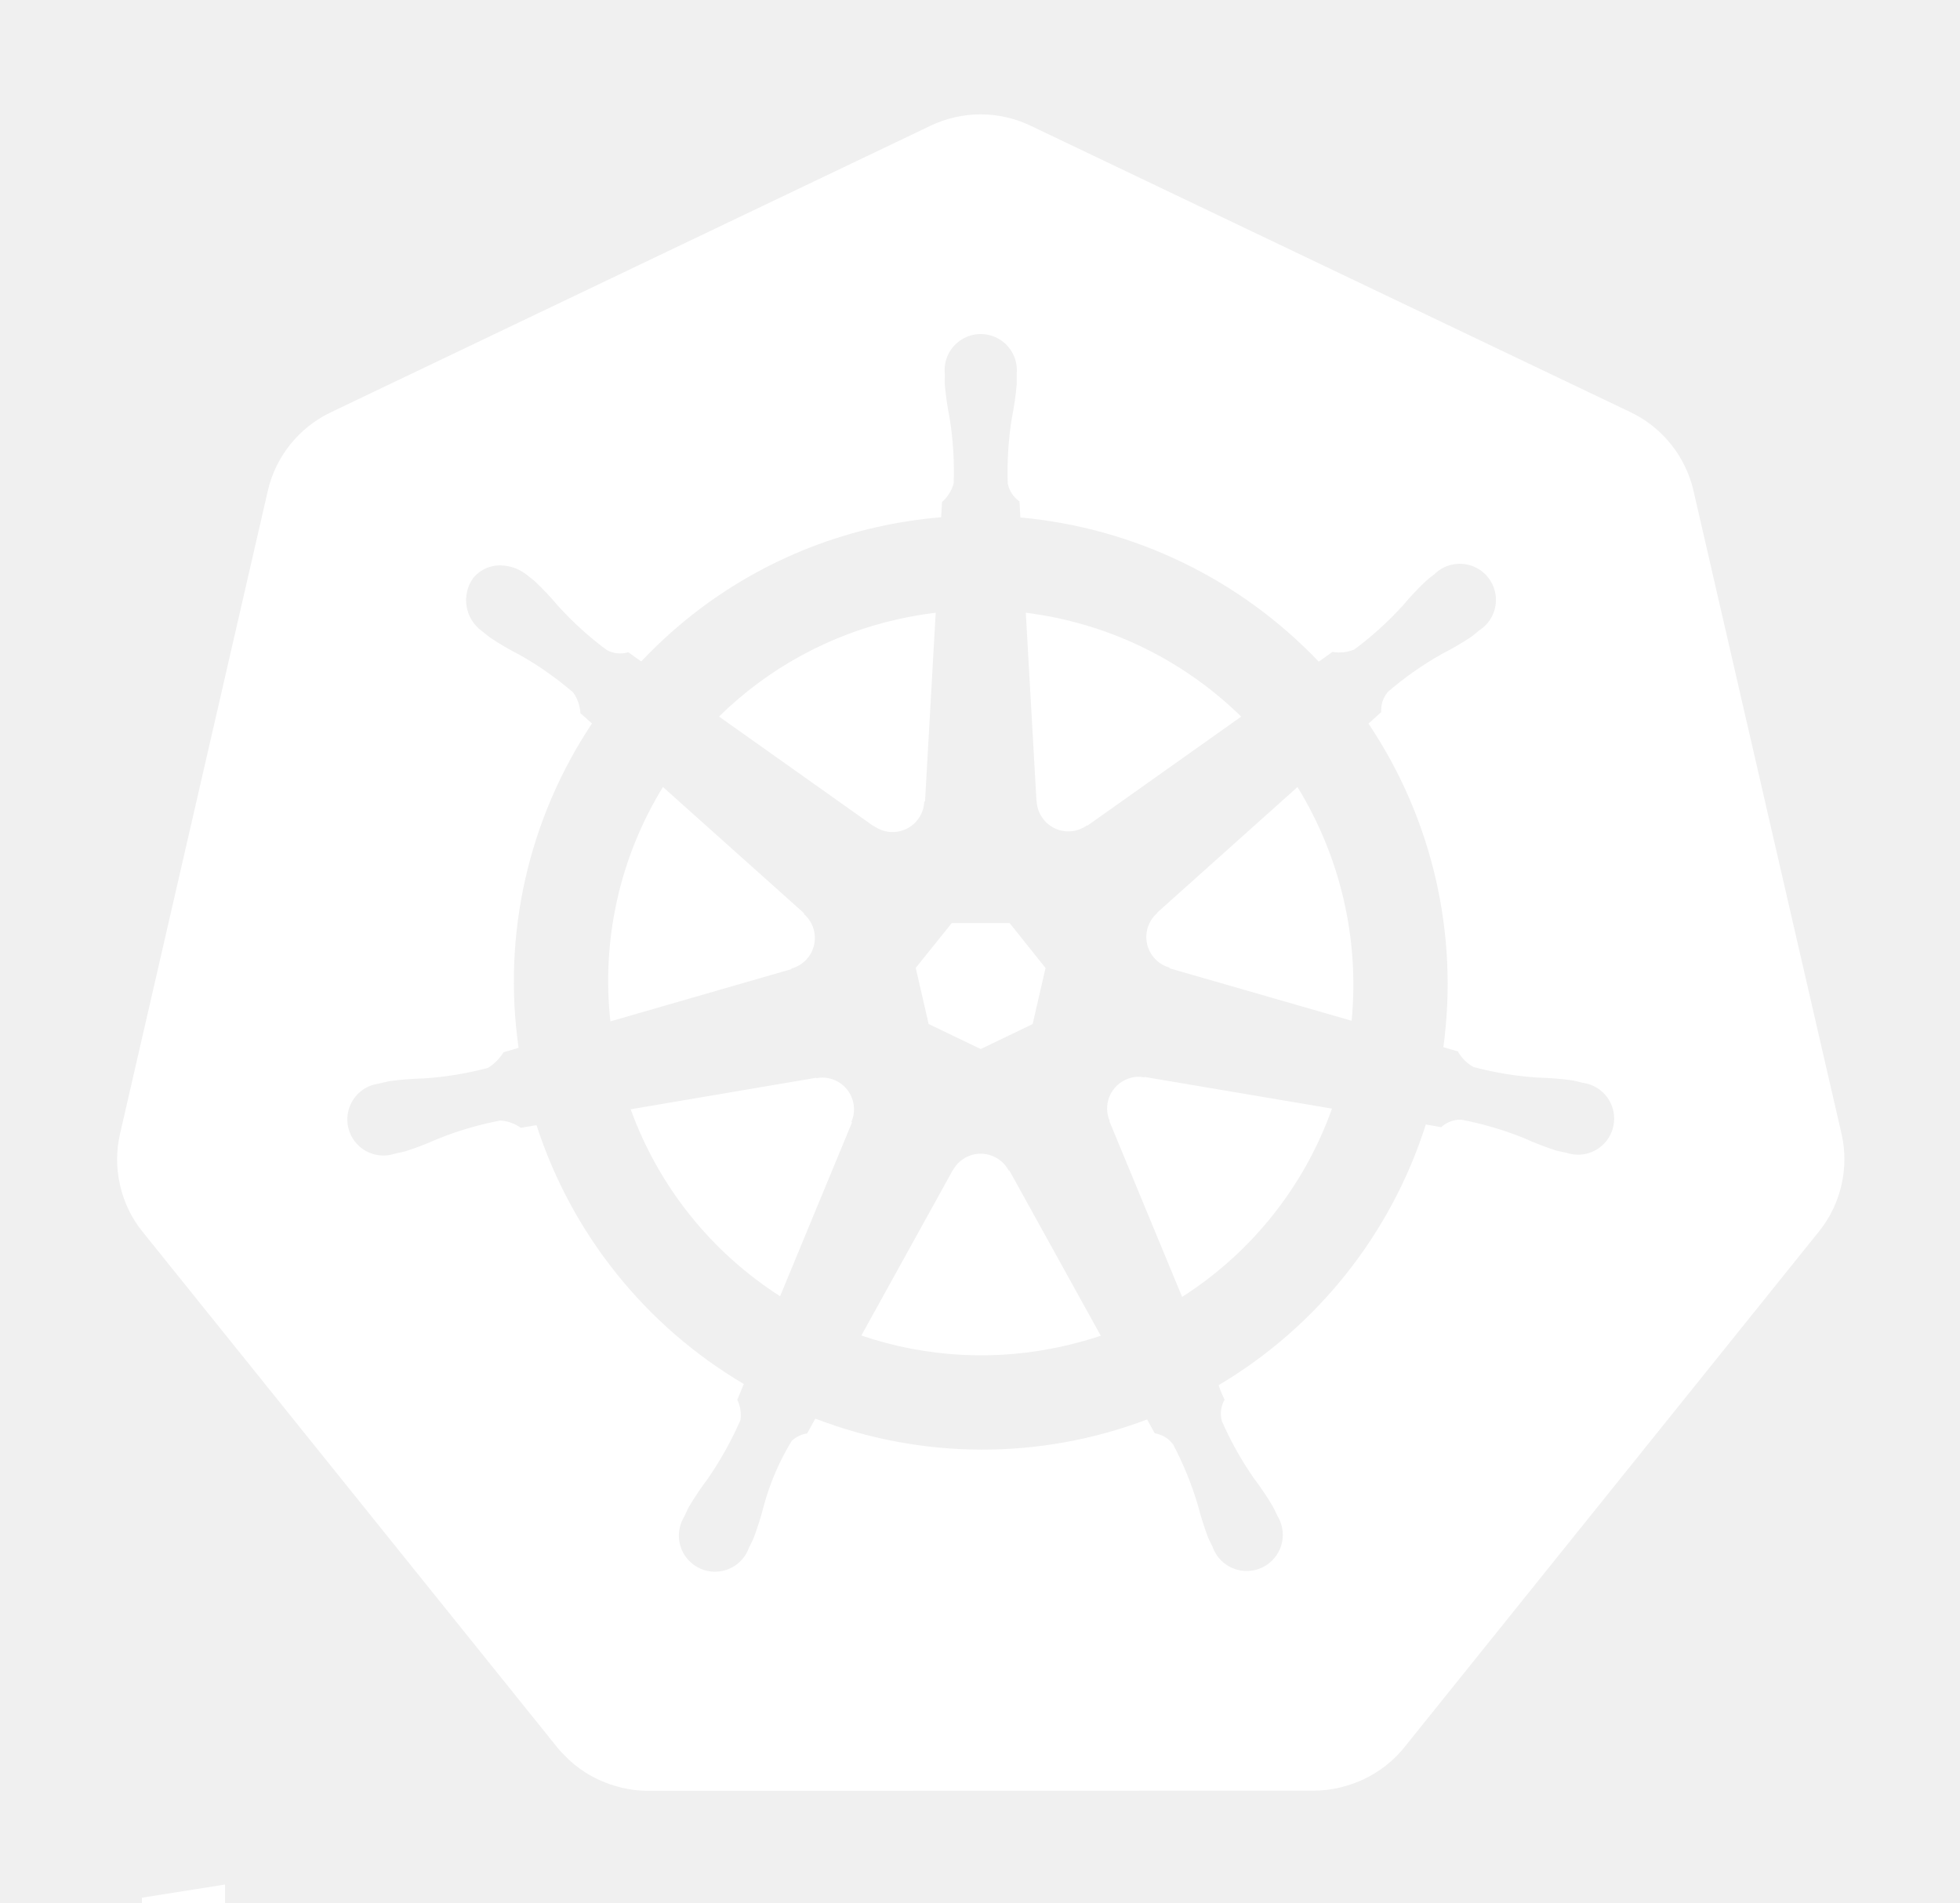
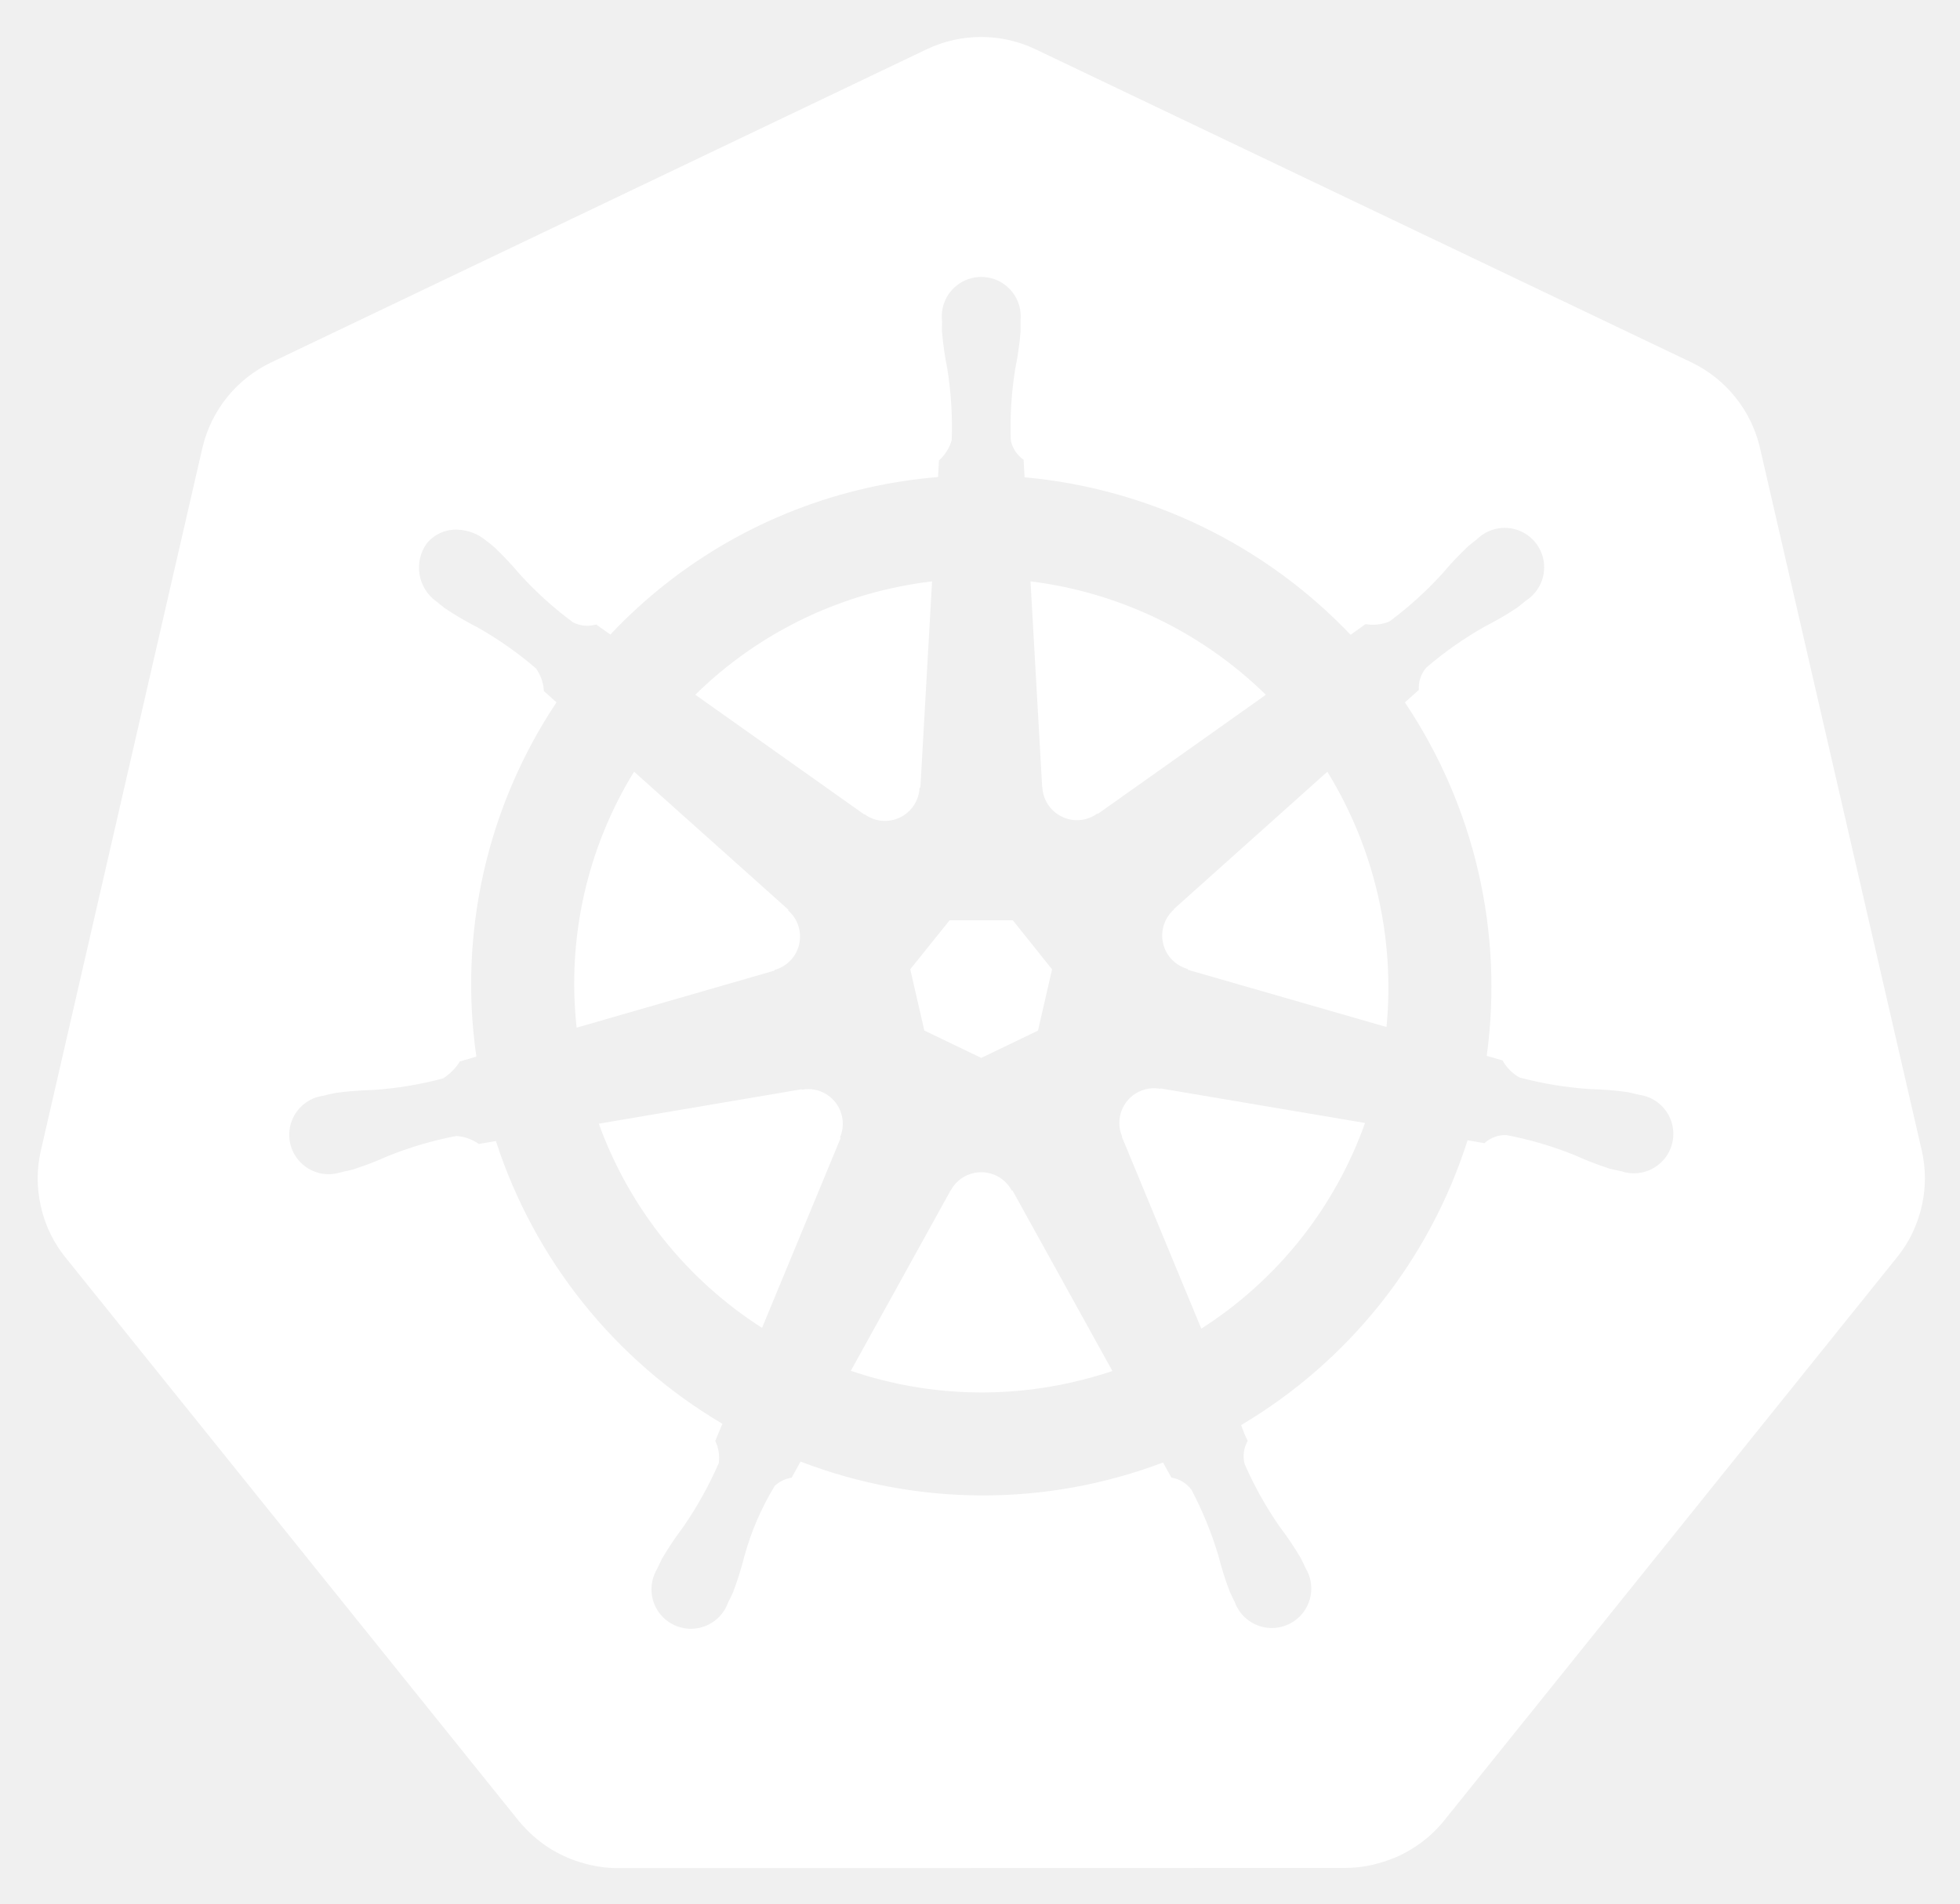
- <svg xmlns="http://www.w3.org/2000/svg" id="Layer_1" data-name="Layer 1" viewBox="0 0 230.1 223.35">
+ <svg xmlns="http://www.w3.org/2000/svg" role="img" viewBox="9.70 9.45 210.60 204.60">
  <defs>
    <style>.cls-1{fill:#fff;}</style>
  </defs>
  <g id="its-pronounced">
    <g id="kyoob-cuttle">
      <path id="bbbbbbb" class="cls-1" d="M38.67,254.526c0-6.305-2.262-9.398-6.902-9.398a12.706,12.706,0,0,0-2.974.356,8.99,8.99,0,0,0-2.379.952v17.727c.475.119,1.07.119,1.784.238.714,0,1.546.12,2.38.12a7.366,7.366,0,0,0,6.068-2.738,12.2,12.2,0,0,0,2.022-7.257m9.874.238a21.543,21.543,0,0,1-1.19,7.496,15.313,15.313,0,0,1-3.45,5.71,18.297,18.297,0,0,1-5.591,3.688,21.774,21.774,0,0,1-7.615,1.19c-1.189,0-2.379-.12-3.688-.238s-2.497-.238-3.806-.358c-1.19-.118-2.38-.356-3.57-.595a15.037,15.037,0,0,1-2.974-.832v-48.066l9.756-1.546v17.132a16.617,16.617,0,0,1,3.45-1.07,19.691,19.691,0,0,1,3.807-.357,15.074,15.074,0,0,1,6.424,1.308,12.884,12.884,0,0,1,4.76,3.57,14.348,14.348,0,0,1,2.855,5.71,33.785,33.785,0,0,1,.832,7.257" />
    </g>
  </g>
  <path class="cls-1" d="M134.358,126.466a3.59,3.59,0,0,0-.855-.065,3.685,3.685,0,0,0-1.425.37,3.725,3.725,0,0,0-1.803,4.825l-.026.037,8.528,20.603a43.53,43.53,0,0,0,17.595-22.102l-21.976-3.714Zm-34.194,2.92a3.72,3.72,0,0,0-3.568-2.894,3.656,3.656,0,0,0-.733.065l-.037-.045-21.785,3.698a43.695,43.695,0,0,0,17.54,21.946l8.442-20.399-.066-.08a3.683,3.683,0,0,0,.207-2.291Zm18.245,8a3.718,3.718,0,0,0-6.557.008h-.018l-10.713,19.372a43.637,43.637,0,0,0,23.815,1.225q2.197-.5,4.292-1.199l-10.738-19.407Zm33.914-45-16.483,14.753.009.047a3.725,3.725,0,0,0,1.46,6.395l.02.089,21.35,6.15a44.278,44.278,0,0,0-6.356-27.432ZM121.7,94.038a3.725,3.725,0,0,0,5.913,2.84l.065.028,18.036-12.789a43.85,43.85,0,0,0-25.287-12.19l1.253,22.105Zm-19.1,2.922a3.72,3.72,0,0,0,5.904-2.85l.092-.044,1.253-22.139a44.682,44.682,0,0,0-4.501.775,43.467,43.467,0,0,0-20.937,11.409l18.154,12.869Zm-9.678,16.728a3.72,3.72,0,0,0,1.462-6.396l.018-.087-16.574-14.825a43.454,43.454,0,0,0-6.168,27.511l21.245-6.13Zm16.098,6.512,6.114,2.94,6.096-2.933,1.514-6.582-4.219-5.276h-6.79l-4.231,5.268Z" />
  <path class="cls-1" d="M216.208,133.167l-17.422-75.675a13.602,13.602,0,0,0-7.293-9.073l-70.521-33.67a13.589,13.589,0,0,0-11.705,0L38.76,48.437a13.598,13.598,0,0,0-7.295,9.072l-17.394,75.673a13.315,13.315,0,0,0-.004,5.81,13.506,13.506,0,0,0,.491,1.718,13.1,13.1,0,0,0,1.343,2.726c.239.365.491.72.765,1.064l48.804,60.678c.213.264.448.505.681.75a13.423,13.423,0,0,0,2.574,2.133,13.924,13.924,0,0,0,3.857,1.677,13.298,13.298,0,0,0,3.43.473h.759l77.504-.018a12.993,12.993,0,0,0,1.41-.083,13.469,13.469,0,0,0,1.989-.378,13.872,13.872,0,0,0,1.381-.442c.353-.135.705-.27,1.045-.433a13.941,13.941,0,0,0,1.479-.822,13.303,13.303,0,0,0,3.237-2.865l1.488-1.85,47.299-58.84a13.185,13.185,0,0,0,2.108-3.785,13.67,13.67,0,0,0,.5-1.724,13.282,13.282,0,0,0-.004-5.809Zm-73.147,29.432a14.516,14.516,0,0,0,.703,1.703,3.314,3.314,0,0,0-.327,2.49,39.372,39.372,0,0,0,3.742,6.7,35.06,35.06,0,0,1,2.263,3.364c.17.315.392.803.553,1.136a4.24,4.24,0,1,1-7.63,3.607c-.161-.33-.385-.77-.522-1.082a35.275,35.275,0,0,1-1.225-3.868,39.305,39.305,0,0,0-2.896-7.097,3.335,3.335,0,0,0-2.154-1.307c-.135-.233-.635-1.149-.903-1.623a54.617,54.617,0,0,1-38.948-.1l-.955,1.731a3.429,3.429,0,0,0-1.819.886,29.517,29.517,0,0,0-3.268,7.582,34.899,34.899,0,0,1-1.218,3.868c-.135.31-.361.744-.522,1.073v.009l-.007.008a4.238,4.238,0,1,1-7.619-3.616c.159-.335.372-.82.54-1.135a35.177,35.177,0,0,1,2.262-3.373,41.228,41.228,0,0,0,3.82-6.866,4.188,4.188,0,0,0-.376-2.387l.768-1.84a54.922,54.922,0,0,1-24.338-30.387l-1.839.313a4.68,4.68,0,0,0-2.428-.855,39.524,39.524,0,0,0-7.356,2.165,35.589,35.589,0,0,1-3.787,1.45c-.305.084-.745.168-1.093.244-.028.01-.052.022-.08.029a.605.605,0,0,1-.065.006,4.236,4.236,0,1,1-1.874-8.224l.061-.015.037-.01c.353-.083.805-.2,1.127-.262a35.27,35.27,0,0,1,4.05-.326,39.388,39.388,0,0,0,7.564-1.242,5.835,5.835,0,0,0,1.814-1.83l1.767-.516a54.613,54.613,0,0,1,8.613-38.073l-1.353-1.206a4.688,4.688,0,0,0-.848-2.436,39.366,39.366,0,0,0-6.277-4.41,35.25,35.25,0,0,1-3.499-2.046c-.256-.191-.596-.478-.874-.704l-.063-.044a4.473,4.473,0,0,1-1.038-6.222,4.066,4.066,0,0,1,3.363-1.488,5.03,5.03,0,0,1,2.942,1.11c.287.225.68.526.935.745a35.253,35.253,0,0,1,2.78,2.95,39.383,39.383,0,0,0,5.69,5.142,3.333,3.333,0,0,0,2.507.243q.754.55,1.522,1.082A54.289,54.289,0,0,1,102.86,61.891a55.052,55.052,0,0,1,7.63-1.173l.1-1.784a4.6,4.6,0,0,0,1.37-2.184,39.476,39.476,0,0,0-.47-7.654,35.466,35.466,0,0,1-.576-4.014c-.011-.307.006-.731.01-1.081,0-.04-.01-.079-.01-.118a4.242,4.242,0,1,1,8.441-.004c0,.37.022.861.009,1.2a35.109,35.109,0,0,1-.579,4.013,39.533,39.533,0,0,0-.478,7.656,3.344,3.344,0,0,0,1.379,2.11c.015.305.065,1.323.102,1.884a55.309,55.309,0,0,1,35.032,16.927l1.606-1.147a4.69,4.69,0,0,0,2.56-.278,39.532,39.532,0,0,0,5.69-5.148,35.004,35.004,0,0,1,2.787-2.95c.259-.222.65-.52.936-.746a4.242,4.242,0,1,1,5.258,6.598c-.283.229-.657.548-.929.75a35.095,35.095,0,0,1-3.507,2.046,39.495,39.495,0,0,0-6.277,4.41,3.337,3.337,0,0,0-.792,2.39c-.235.216-1.06.947-1.497,1.343a54.837,54.837,0,0,1,8.792,37.983l1.704.496a4.745,4.745,0,0,0,1.82,1.831,39.464,39.464,0,0,0,7.568,1.245,35.64,35.64,0,0,1,4.046.324c.355.065.868.207,1.23.29a4.236,4.236,0,1,1-1.878,8.223l-.061-.008c-.028-.007-.054-.022-.083-.029-.348-.076-.785-.152-1.09-.232a35.141,35.141,0,0,1-3.785-1.462,39.477,39.477,0,0,0-7.363-2.165,3.337,3.337,0,0,0-2.362.877q-.9-.171-1.804-.316a54.92,54.92,0,0,1-24.328,30.605Z" />
</svg>
